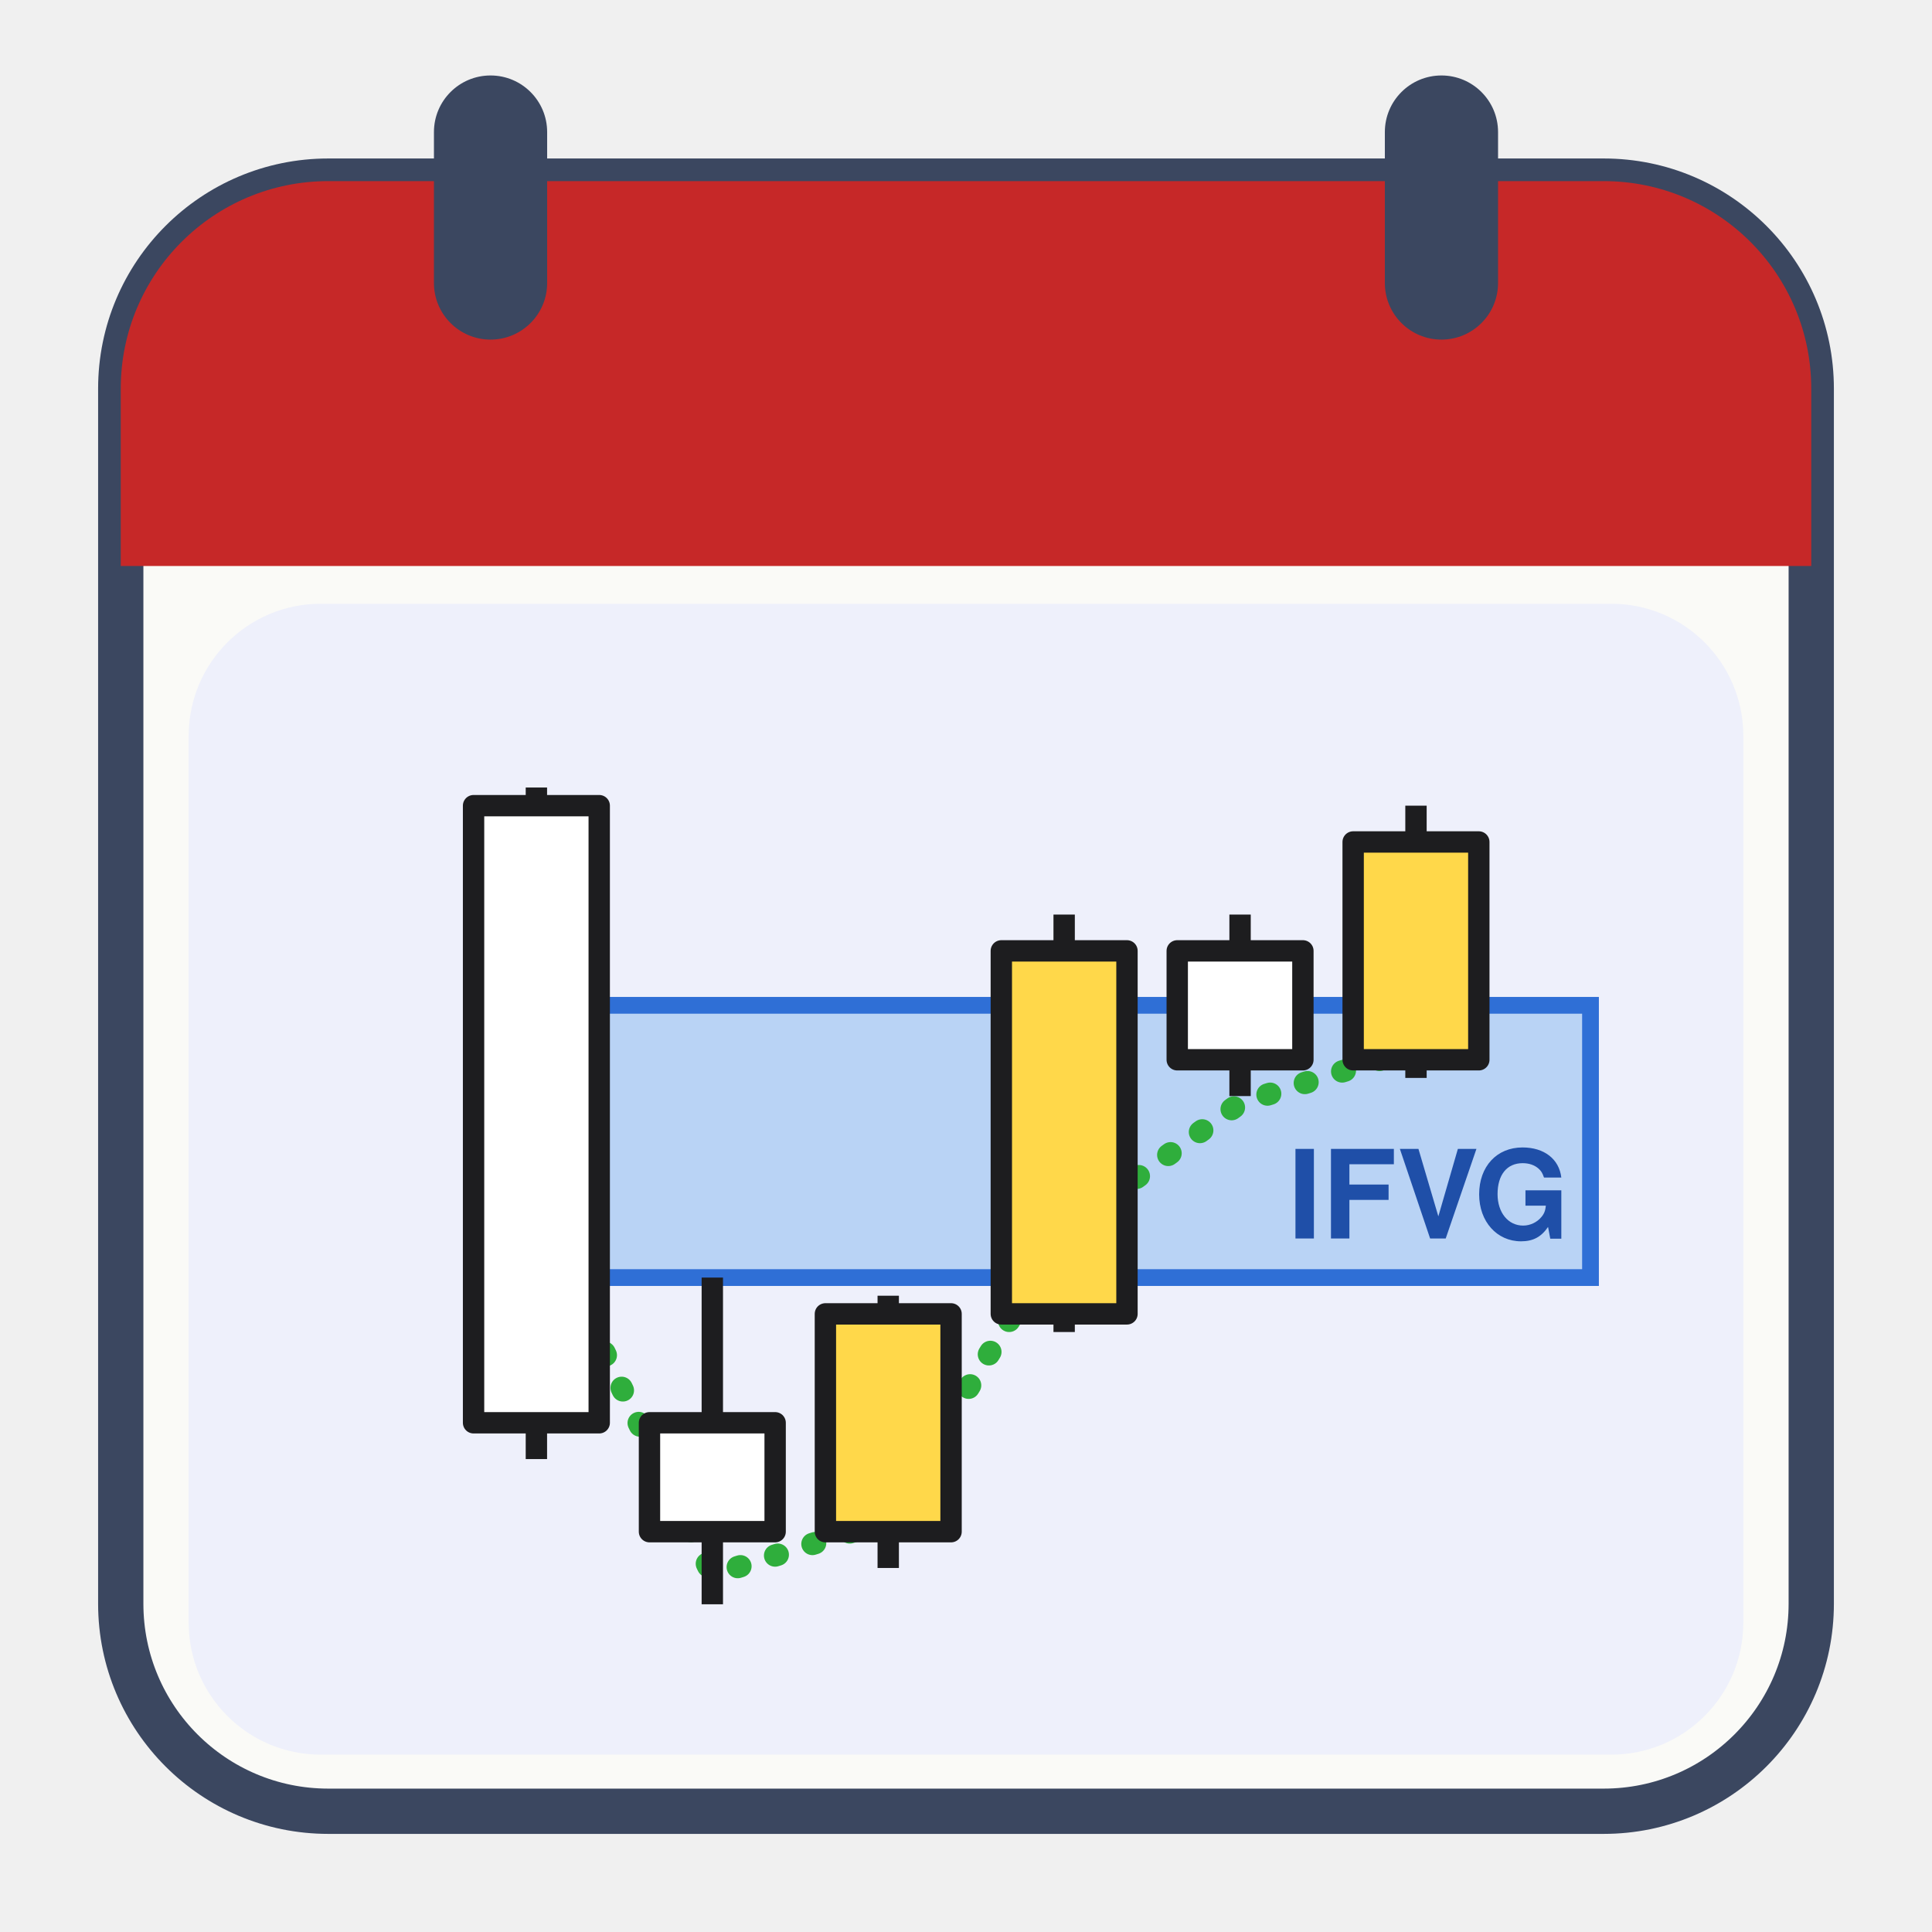
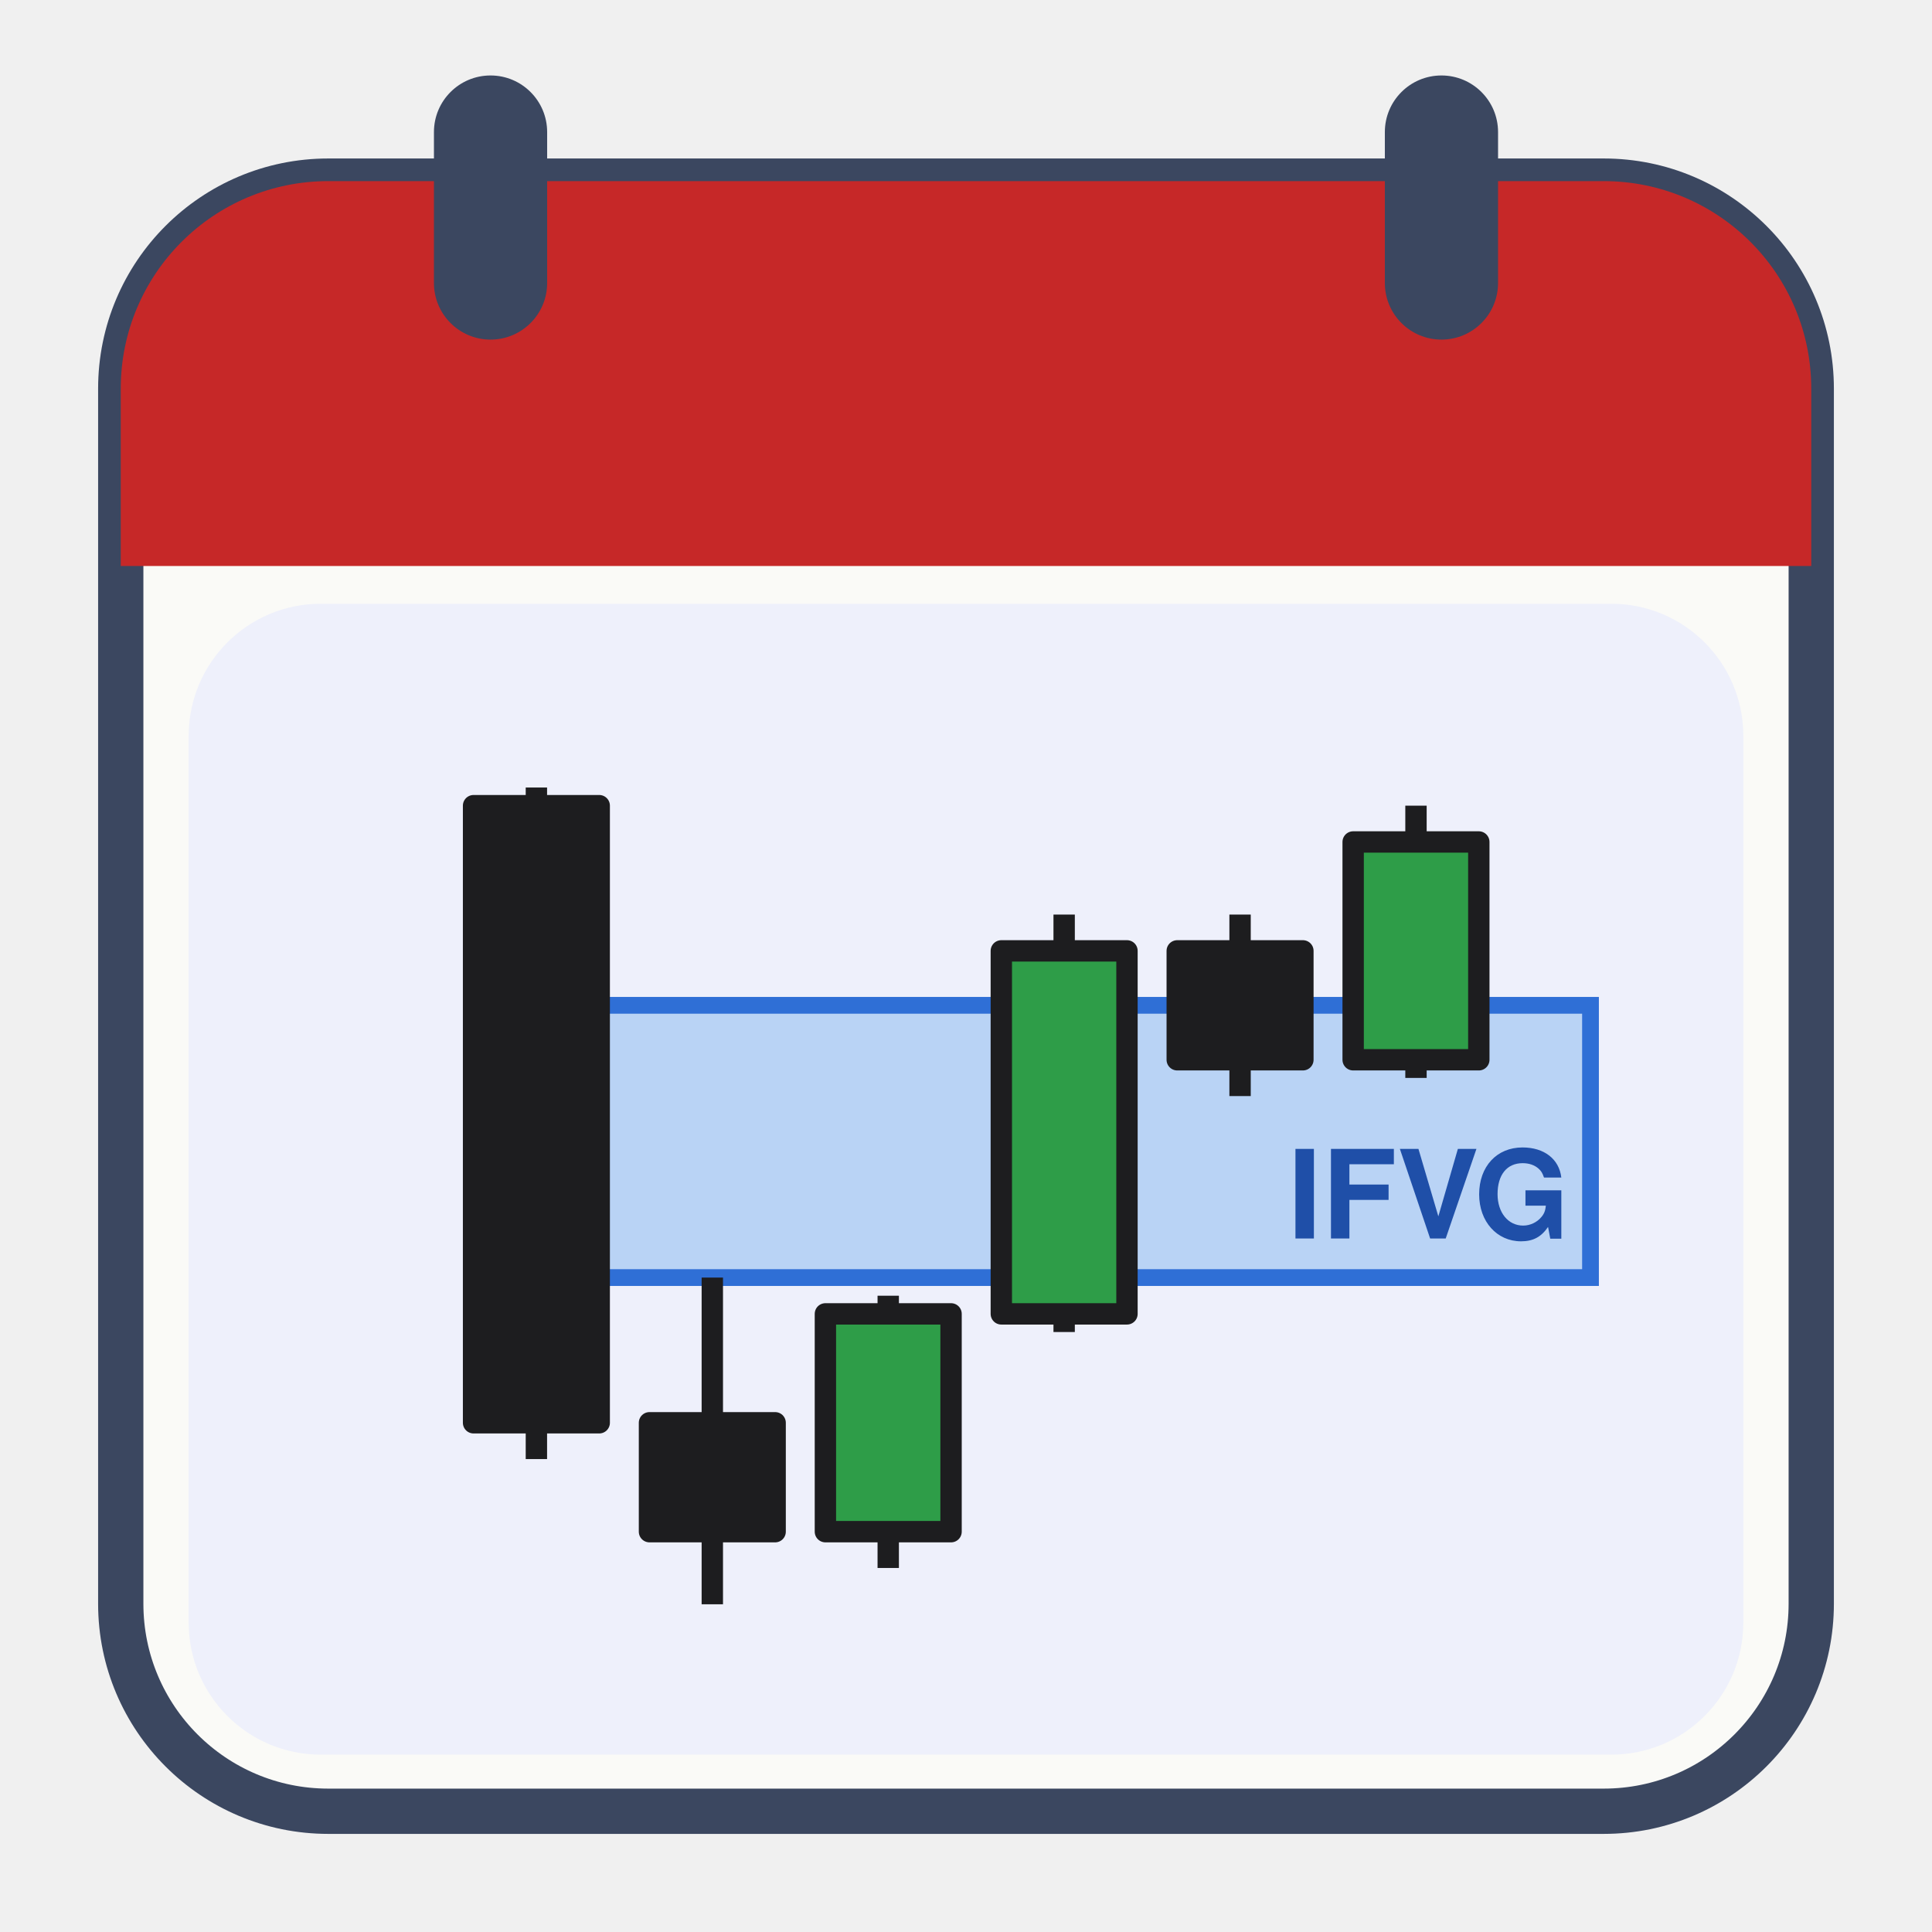
<svg xmlns="http://www.w3.org/2000/svg" width="1024" height="1024" viewBox="0 0 1024 1024">
  <rect x="64" y="96" width="896" height="864" rx="110" fill="#fafaf7" stroke="#3b4760" stroke-width="24" />
  <path d="M64 206 a110 110 0 0 1 110 -110 h676 a110 110 0 0 1 110 110 v94 h-896 z" fill="#c62828" />
  <rect x="230" y="40" width="60" height="140" rx="30" fill="#3b4760" />
  <rect x="734" y="40" width="60" height="140" rx="30" fill="#3b4760" />
  <rect x="100" y="320" width="824" height="610" rx="70" fill="#eef0fb" />
  <g transform="translate(140,262) scale(0.74)">
    <g transform="translate(0,40)">
      <rect x="195.0" y="326.0" width="755.0" height="195.0" fill="#b9d3f5" stroke="#2f6fd6" stroke-width="12" />
      <text x="935" y="493.0" text-anchor="end" font-family="Helvetica,Arial,sans-serif" font-weight="700" font-size="88" fill="#1f4fa8">IFVG</text>
-       <polyline points="195.0,474.0 321.0,734.0 447.0,695.0 573.0,487.0 699.0,396.0 825.0,357.0" fill="none" stroke="#2fae3c" stroke-width="16" stroke-dasharray="2 26" stroke-linecap="round" />
      <line x1="195.0" y1="170.0" x2="195.0" y2="651.0" stroke="#1d1d1f" stroke-width="15.3" />
-       <rect x="150" y="183.0" width="90" height="442.0" fill="#ffffff" stroke="#1d1d1f" stroke-width="15.3" stroke-linejoin="round" />
+       <rect x="150" y="183.0" width="90" height="442.0" fill="#1d1d1f" stroke="#1d1d1f" stroke-width="15.3" stroke-linejoin="round" />
      <line x1="321.0" y1="521.0" x2="321.0" y2="755.0" stroke="#1d1d1f" stroke-width="15.3" />
-       <rect x="276" y="625.0" width="90" height="78.0" fill="#ffffff" stroke="#1d1d1f" stroke-width="15.3" stroke-linejoin="round" />
+       <rect x="276" y="625.0" width="90" height="78.0" fill="#1d1d1f" stroke="#1d1d1f" stroke-width="15.3" stroke-linejoin="round" />
      <line x1="447.0" y1="534.0" x2="447.0" y2="729.0" stroke="#1d1d1f" stroke-width="15.3" />
-       <rect x="402" y="547.0" width="90" height="156.0" fill="#ffd84a" stroke="#1d1d1f" stroke-width="15.3" stroke-linejoin="round" />
+       <rect x="402" y="547.0" width="90" height="156.0" fill="#2e9d48" stroke="#1d1d1f" stroke-width="15.3" stroke-linejoin="round" />
      <line x1="573.0" y1="261.0" x2="573.0" y2="560.0" stroke="#1d1d1f" stroke-width="15.3" />
-       <rect x="528" y="287.0" width="90" height="260.0" fill="#ffd84a" stroke="#1d1d1f" stroke-width="15.3" stroke-linejoin="round" />
+       <rect x="528" y="287.0" width="90" height="260.0" fill="#2e9d48" stroke="#1d1d1f" stroke-width="15.3" stroke-linejoin="round" />
      <line x1="699.0" y1="261.0" x2="699.0" y2="391.0" stroke="#1d1d1f" stroke-width="15.3" />
-       <rect x="654" y="287.0" width="90" height="78.0" fill="#ffffff" stroke="#1d1d1f" stroke-width="15.3" stroke-linejoin="round" />
+       <rect x="654" y="287.0" width="90" height="78.0" fill="#1d1d1f" stroke="#1d1d1f" stroke-width="15.3" stroke-linejoin="round" />
      <line x1="825.0" y1="183.0" x2="825.0" y2="378.0" stroke="#1d1d1f" stroke-width="15.3" />
-       <rect x="780" y="209.0" width="90" height="156.0" fill="#ffd84a" stroke="#1d1d1f" stroke-width="15.3" stroke-linejoin="round" />
+       <rect x="780" y="209.0" width="90" height="156.0" fill="#2e9d48" stroke="#1d1d1f" stroke-width="15.3" stroke-linejoin="round" />
    </g>
  </g>
</svg>
